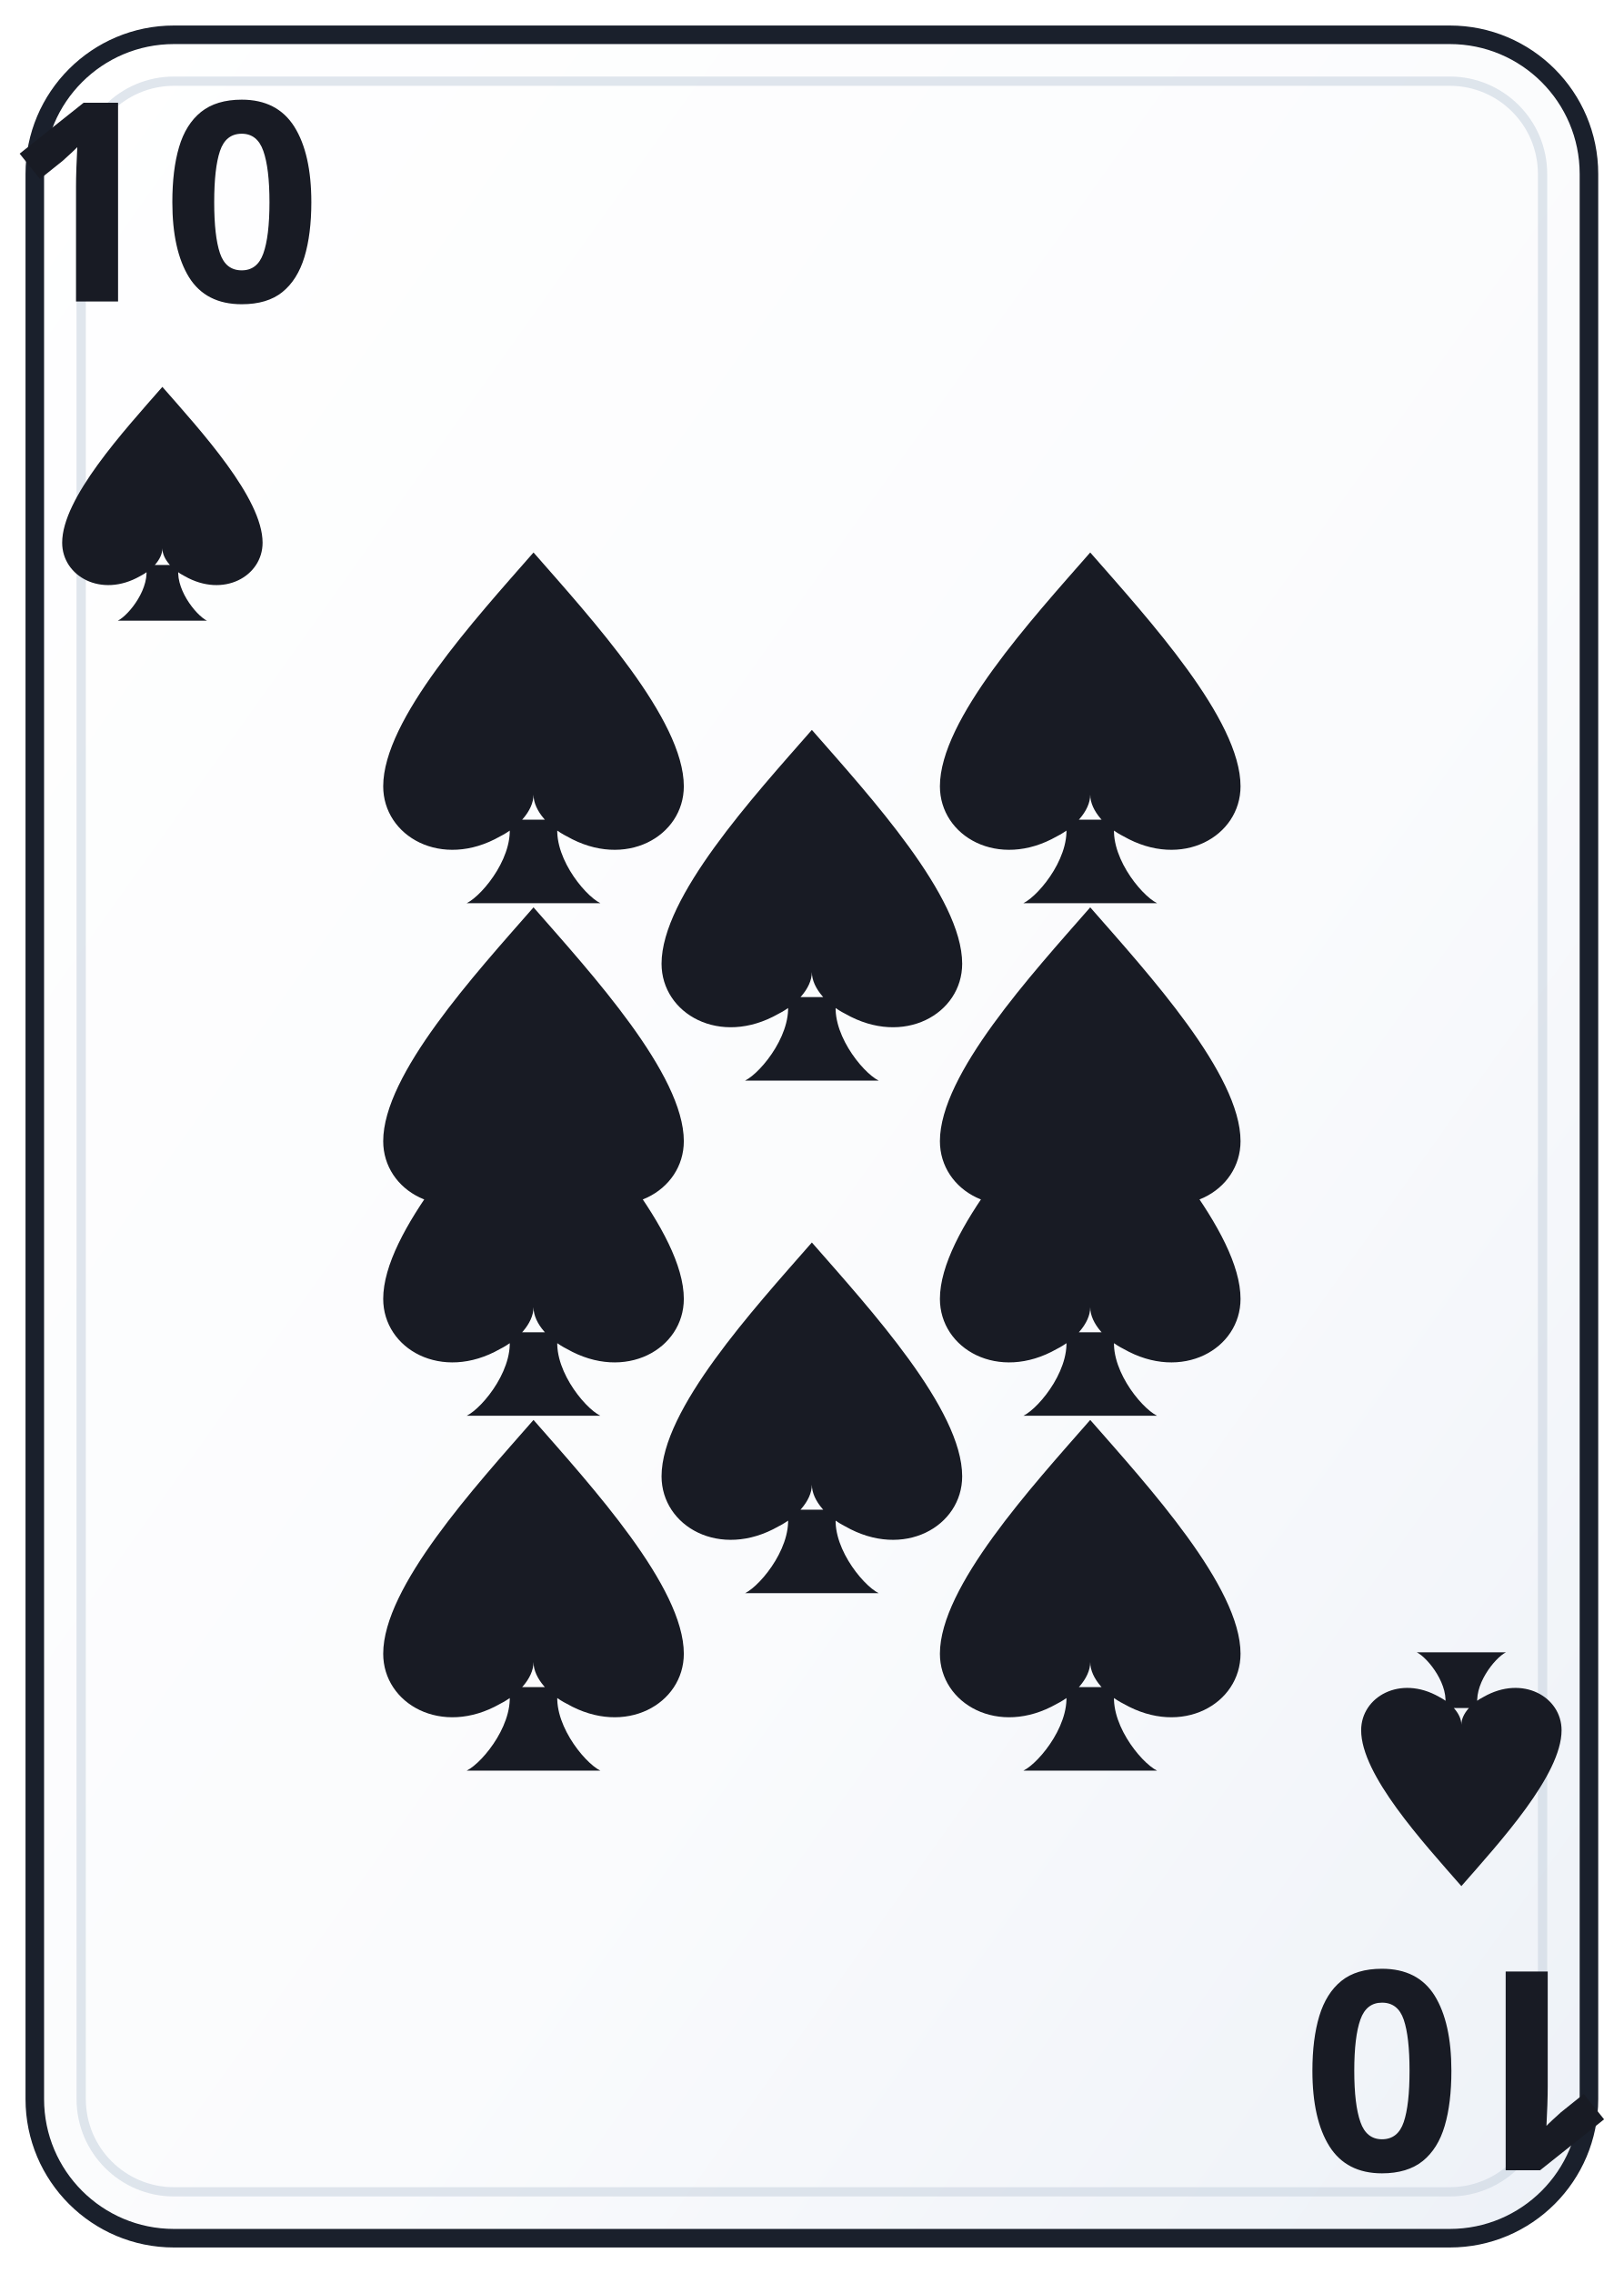
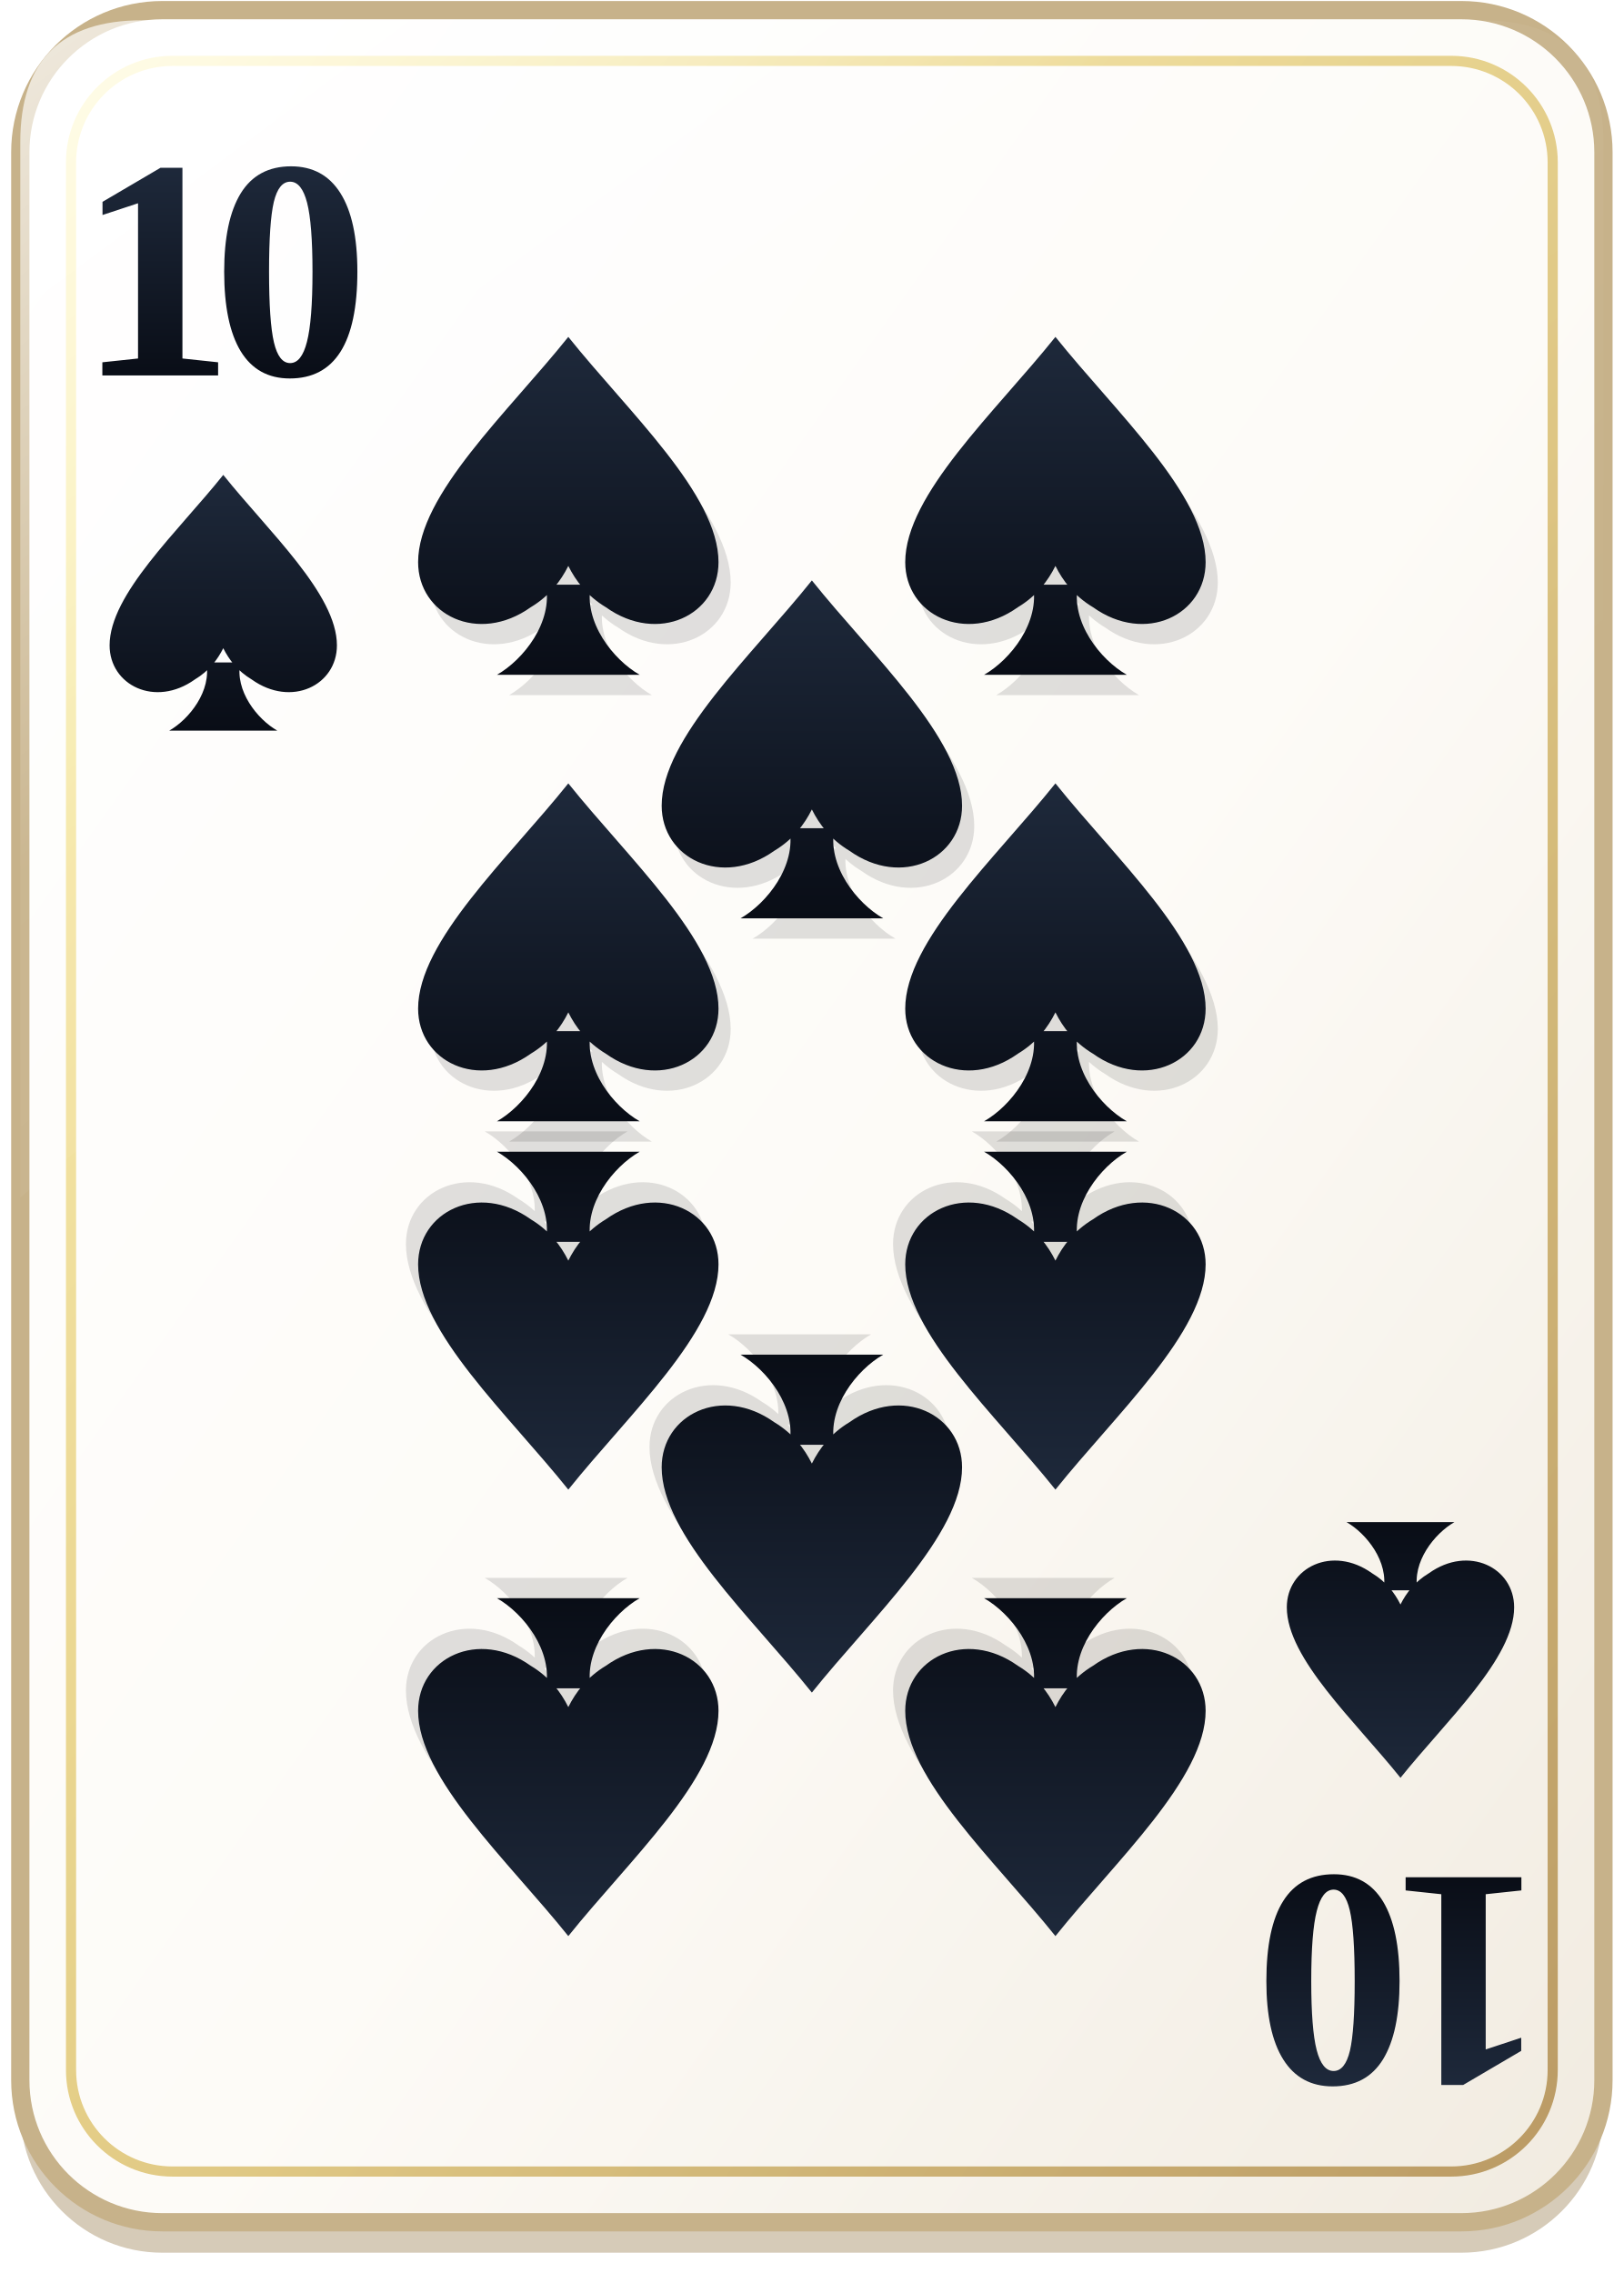
- <svg xmlns="http://www.w3.org/2000/svg" viewBox="0 0 140 196" width="140" height="196">
+ <svg xmlns="http://www.w3.org/2000/svg" viewBox="0 0 160 224" width="160" height="224">
  <defs>
-     <linearGradient id="cardBg" x1="0%" y1="0%" x2="100%" y2="100%">
+     <linearGradient id="cardFace" x1="0%" y1="0%" x2="100%" y2="100%">
      <stop offset="0%" stop-color="#ffffff" />
-       <stop offset="60%" stop-color="#fafbfd" />
-       <stop offset="100%" stop-color="#edf1f7" />
+       <stop offset="55%" stop-color="#fdfbf7" />
+       <stop offset="100%" stop-color="#f1ebe0" />
    </linearGradient>
+     <linearGradient id="gloss" x1="0%" y1="0%" x2="80%" y2="80%">
+       <stop offset="0%" stop-color="#ffffff" stop-opacity="0.72" />
+       <stop offset="45%" stop-color="#ffffff" stop-opacity="0.06" />
+       <stop offset="100%" stop-color="#ffffff" stop-opacity="0" />
+     </linearGradient>
+     <linearGradient id="goldGrad" x1="0%" y1="0%" x2="100%" y2="100%">
+       <stop offset="0%" stop-color="#fef08a" />
+       <stop offset="48%" stop-color="#d4af37" />
+       <stop offset="100%" stop-color="#92600a" />
+     </linearGradient>
+     <linearGradient id="suitGrad" x1="0%" y1="0%" x2="0%" y2="100%">
+       <stop offset="0%" stop-color="#1e293b" />
+       <stop offset="100%" stop-color="#090d16" />
+     </linearGradient>
+     <radialGradient id="aceHalo" cx="50%" cy="50%" r="50%">
+       <stop offset="0%" stop-color="#e2e8f0" stop-opacity="0.85" />
+       <stop offset="100%" stop-color="#ffffff" stop-opacity="0" />
+     </radialGradient>
  </defs>
-   <rect x="3" y="3" width="134" height="190" rx="12" fill="url(#cardBg)" stroke="#1a202c" stroke-width="1.6" />
-   <rect x="7" y="7" width="126" height="182" rx="8" fill="none" stroke="#cbd5e1" stroke-width="0.8" opacity="0.6" />
-   <g transform="translate(14, 26)">
-     <text x="0" y="0" font-family="'Cinzel', 'Segoe UI', 'Helvetica Neue', serif" font-size="24" font-weight="800" text-anchor="middle" fill="#181b24">10</text>
-     <path d="M 0 -18 C -7 -10, -18 2, -18 10 C -18 16, -11 20, -4 16 C -2 15, 0 13, 0 11 C 0 13, 2 15, 4 16 C 11 20, 18 16, 18 10 C 18 2, 7 -10, 0 -18 Z M -3 14 C -2 18, -6 23, -8 24 L 8 24 C 6 23, 2 18, 3 14 Z" fill="#181b24" transform="translate(0, 16) scale(0.48)" />
+   <rect x="2" y="2" width="156" height="220" rx="14" fill="#d6cbb8" />
+   <rect x="2" y="1" width="156" height="218" rx="14" fill="url(#cardFace)" stroke="#c7b28a" stroke-width="1.8" />
+   <rect x="7" y="6" width="146" height="208" rx="10" fill="none" stroke="url(#goldGrad)" stroke-width="1" opacity="0.58" />
+   <path d="M 14 2 L 146 2 Q 158 2 158 14 L 158 76 Q 75 56 2 118 L 2 14 Q 2 2 14 2 Z" fill="url(#gloss)" />
+   <g transform="translate(22, 37)">
+     <text x="0" y="0" font-family="'Georgia', 'Times New Roman', 'Segoe UI', serif" font-size="31" font-weight="900" letter-spacing="-2.2" text-anchor="middle" fill="url(#suitGrad)">10</text>
+     <path d="M 0 -20 C -8 -10, -20 1, -20 10 C -20 17, -12 21, -5 16 C -2.5 14.5, -1 12.5, 0 10.5 C 1 12.5, 2.5 14.5, 5 16 C 12 21, 20 17, 20 10 C 20 1, 8 -10, 0 -20 Z M -3 13 C -2 18, -6 23, -9.5 25 L 9.5 25 C 6 23, 2 18, 3 13 Z" fill="url(#suitGrad)" transform="translate(0, 21) scale(0.56)" />
  </g>
-   <path d="M 0 -18 C -7 -10, -18 2, -18 10 C -18 16, -11 20, -4 16 C -2 15, 0 13, 0 11 C 0 13, 2 15, 4 16 C 11 20, 18 16, 18 10 C 18 2, 7 -10, 0 -18 Z M -3 14 C -2 18, -6 23, -8 24 L 8 24 C 6 23, 2 18, 3 14 Z" fill="#181b24" transform="translate(46, 60.6) scale(0.72)" />
-   <path d="M 0 -18 C -7 -10, -18 2, -18 10 C -18 16, -11 20, -4 16 C -2 15, 0 13, 0 11 C 0 13, 2 15, 4 16 C 11 20, 18 16, 18 10 C 18 2, 7 -10, 0 -18 Z M -3 14 C -2 18, -6 23, -8 24 L 8 24 C 6 23, 2 18, 3 14 Z" fill="#181b24" transform="translate(94, 60.6) scale(0.72)" />
-   <path d="M 0 -18 C -7 -10, -18 2, -18 10 C -18 16, -11 20, -4 16 C -2 15, 0 13, 0 11 C 0 13, 2 15, 4 16 C 11 20, 18 16, 18 10 C 18 2, 7 -10, 0 -18 Z M -3 14 C -2 18, -6 23, -8 24 L 8 24 C 6 23, 2 18, 3 14 Z" fill="#181b24" transform="translate(70, 75.9) scale(0.72)" />
-   <path d="M 0 -18 C -7 -10, -18 2, -18 10 C -18 16, -11 20, -4 16 C -2 15, 0 13, 0 11 C 0 13, 2 15, 4 16 C 11 20, 18 16, 18 10 C 18 2, 7 -10, 0 -18 Z M -3 14 C -2 18, -6 23, -8 24 L 8 24 C 6 23, 2 18, 3 14 Z" fill="#181b24" transform="translate(46, 91.2) scale(0.72)" />
-   <path d="M 0 -18 C -7 -10, -18 2, -18 10 C -18 16, -11 20, -4 16 C -2 15, 0 13, 0 11 C 0 13, 2 15, 4 16 C 11 20, 18 16, 18 10 C 18 2, 7 -10, 0 -18 Z M -3 14 C -2 18, -6 23, -8 24 L 8 24 C 6 23, 2 18, 3 14 Z" fill="#181b24" transform="translate(94, 91.2) scale(0.72)" />
-   <path d="M 0 -18 C -7 -10, -18 2, -18 10 C -18 16, -11 20, -4 16 C -2 15, 0 13, 0 11 C 0 13, 2 15, 4 16 C 11 20, 18 16, 18 10 C 18 2, 7 -10, 0 -18 Z M -3 14 C -2 18, -6 23, -8 24 L 8 24 C 6 23, 2 18, 3 14 Z" fill="#181b24" transform="translate(46, 104.8) scale(0.72)" />
-   <path d="M 0 -18 C -7 -10, -18 2, -18 10 C -18 16, -11 20, -4 16 C -2 15, 0 13, 0 11 C 0 13, 2 15, 4 16 C 11 20, 18 16, 18 10 C 18 2, 7 -10, 0 -18 Z M -3 14 C -2 18, -6 23, -8 24 L 8 24 C 6 23, 2 18, 3 14 Z" fill="#181b24" transform="translate(94, 104.8) scale(0.72)" />
-   <path d="M 0 -18 C -7 -10, -18 2, -18 10 C -18 16, -11 20, -4 16 C -2 15, 0 13, 0 11 C 0 13, 2 15, 4 16 C 11 20, 18 16, 18 10 C 18 2, 7 -10, 0 -18 Z M -3 14 C -2 18, -6 23, -8 24 L 8 24 C 6 23, 2 18, 3 14 Z" fill="#181b24" transform="translate(70, 120.1) scale(0.72)" />
-   <path d="M 0 -18 C -7 -10, -18 2, -18 10 C -18 16, -11 20, -4 16 C -2 15, 0 13, 0 11 C 0 13, 2 15, 4 16 C 11 20, 18 16, 18 10 C 18 2, 7 -10, 0 -18 Z M -3 14 C -2 18, -6 23, -8 24 L 8 24 C 6 23, 2 18, 3 14 Z" fill="#181b24" transform="translate(46, 135.4) scale(0.72)" />
-   <path d="M 0 -18 C -7 -10, -18 2, -18 10 C -18 16, -11 20, -4 16 C -2 15, 0 13, 0 11 C 0 13, 2 15, 4 16 C 11 20, 18 16, 18 10 C 18 2, 7 -10, 0 -18 Z M -3 14 C -2 18, -6 23, -8 24 L 8 24 C 6 23, 2 18, 3 14 Z" fill="#181b24" transform="translate(94, 135.4) scale(0.72)" />
-   <g transform="translate(126, 170) rotate(180)">
-     <text x="0" y="0" font-family="'Cinzel', 'Segoe UI', 'Helvetica Neue', serif" font-size="24" font-weight="800" text-anchor="middle" fill="#181b24">10</text>
-     <path d="M 0 -18 C -7 -10, -18 2, -18 10 C -18 16, -11 20, -4 16 C -2 15, 0 13, 0 11 C 0 13, 2 15, 4 16 C 11 20, 18 16, 18 10 C 18 2, 7 -10, 0 -18 Z M -3 14 C -2 18, -6 23, -8 24 L 8 24 C 6 23, 2 18, 3 14 Z" fill="#181b24" transform="translate(0, 16) scale(0.48)" />
+   <g transform="translate(56, 48)">
+     <path d="M 0 -20 C -8 -10, -20 1, -20 10 C -20 17, -12 21, -5 16 C -2.5 14.5, -1 12.5, 0 10.5 C 1 12.5, 2.5 14.5, 5 16 C 12 21, 20 17, 20 10 C 20 1, 8 -10, 0 -20 Z M -3 13 C -2 18, -6 23, -9.5 25 L 9.5 25 C 6 23, 2 18, 3 13 Z" fill="rgba(0,0,0,0.12)" transform="translate(1.2, 2) scale(0.74)" />
+     <path d="M 0 -20 C -8 -10, -20 1, -20 10 C -20 17, -12 21, -5 16 C -2.5 14.5, -1 12.5, 0 10.5 C 1 12.5, 2.5 14.5, 5 16 C 12 21, 20 17, 20 10 C 20 1, 8 -10, 0 -20 Z M -3 13 C -2 18, -6 23, -9.5 25 L 9.5 25 C 6 23, 2 18, 3 13 Z" fill="url(#suitGrad)" transform="scale(0.74)" />
+   </g>
+   <g transform="translate(104, 48)">
+     <path d="M 0 -20 C -8 -10, -20 1, -20 10 C -20 17, -12 21, -5 16 C -2.5 14.5, -1 12.5, 0 10.5 C 1 12.5, 2.5 14.5, 5 16 C 12 21, 20 17, 20 10 C 20 1, 8 -10, 0 -20 Z M -3 13 C -2 18, -6 23, -9.5 25 L 9.5 25 C 6 23, 2 18, 3 13 Z" fill="rgba(0,0,0,0.12)" transform="translate(1.2, 2) scale(0.74)" />
+     <path d="M 0 -20 C -8 -10, -20 1, -20 10 C -20 17, -12 21, -5 16 C -2.5 14.5, -1 12.5, 0 10.5 C 1 12.5, 2.5 14.5, 5 16 C 12 21, 20 17, 20 10 C 20 1, 8 -10, 0 -20 Z M -3 13 C -2 18, -6 23, -9.5 25 L 9.5 25 C 6 23, 2 18, 3 13 Z" fill="url(#suitGrad)" transform="scale(0.74)" />
+   </g>
+   <g transform="translate(80, 72)">
+     <path d="M 0 -20 C -8 -10, -20 1, -20 10 C -20 17, -12 21, -5 16 C -2.5 14.5, -1 12.5, 0 10.5 C 1 12.5, 2.5 14.5, 5 16 C 12 21, 20 17, 20 10 C 20 1, 8 -10, 0 -20 Z M -3 13 C -2 18, -6 23, -9.5 25 L 9.5 25 C 6 23, 2 18, 3 13 Z" fill="rgba(0,0,0,0.12)" transform="translate(1.2, 2) scale(0.74)" />
+     <path d="M 0 -20 C -8 -10, -20 1, -20 10 C -20 17, -12 21, -5 16 C -2.5 14.5, -1 12.5, 0 10.5 C 1 12.5, 2.5 14.5, 5 16 C 12 21, 20 17, 20 10 C 20 1, 8 -10, 0 -20 Z M -3 13 C -2 18, -6 23, -9.5 25 L 9.5 25 C 6 23, 2 18, 3 13 Z" fill="url(#suitGrad)" transform="scale(0.74)" />
+   </g>
+   <g transform="translate(56, 92)">
+     <path d="M 0 -20 C -8 -10, -20 1, -20 10 C -20 17, -12 21, -5 16 C -2.5 14.5, -1 12.5, 0 10.5 C 1 12.5, 2.5 14.5, 5 16 C 12 21, 20 17, 20 10 C 20 1, 8 -10, 0 -20 Z M -3 13 C -2 18, -6 23, -9.5 25 L 9.5 25 C 6 23, 2 18, 3 13 Z" fill="rgba(0,0,0,0.12)" transform="translate(1.2, 2) scale(0.74)" />
+     <path d="M 0 -20 C -8 -10, -20 1, -20 10 C -20 17, -12 21, -5 16 C -2.5 14.5, -1 12.5, 0 10.5 C 1 12.5, 2.5 14.5, 5 16 C 12 21, 20 17, 20 10 C 20 1, 8 -10, 0 -20 Z M -3 13 C -2 18, -6 23, -9.5 25 L 9.5 25 C 6 23, 2 18, 3 13 Z" fill="url(#suitGrad)" transform="scale(0.74)" />
+   </g>
+   <g transform="translate(104, 92)">
+     <path d="M 0 -20 C -8 -10, -20 1, -20 10 C -20 17, -12 21, -5 16 C -2.5 14.5, -1 12.5, 0 10.5 C 1 12.5, 2.5 14.5, 5 16 C 12 21, 20 17, 20 10 C 20 1, 8 -10, 0 -20 Z M -3 13 C -2 18, -6 23, -9.5 25 L 9.5 25 C 6 23, 2 18, 3 13 Z" fill="rgba(0,0,0,0.12)" transform="translate(1.2, 2) scale(0.74)" />
+     <path d="M 0 -20 C -8 -10, -20 1, -20 10 C -20 17, -12 21, -5 16 C -2.5 14.5, -1 12.5, 0 10.5 C 1 12.5, 2.5 14.5, 5 16 C 12 21, 20 17, 20 10 C 20 1, 8 -10, 0 -20 Z M -3 13 C -2 18, -6 23, -9.5 25 L 9.5 25 C 6 23, 2 18, 3 13 Z" fill="url(#suitGrad)" transform="scale(0.74)" />
+   </g>
+   <g transform="translate(56, 132) rotate(180)">
+     <path d="M 0 -20 C -8 -10, -20 1, -20 10 C -20 17, -12 21, -5 16 C -2.5 14.5, -1 12.5, 0 10.5 C 1 12.5, 2.5 14.5, 5 16 C 12 21, 20 17, 20 10 C 20 1, 8 -10, 0 -20 Z M -3 13 C -2 18, -6 23, -9.5 25 L 9.5 25 C 6 23, 2 18, 3 13 Z" fill="rgba(0,0,0,0.12)" transform="translate(1.2, 2) scale(0.74)" />
+     <path d="M 0 -20 C -8 -10, -20 1, -20 10 C -20 17, -12 21, -5 16 C -2.5 14.5, -1 12.5, 0 10.5 C 1 12.5, 2.5 14.5, 5 16 C 12 21, 20 17, 20 10 C 20 1, 8 -10, 0 -20 Z M -3 13 C -2 18, -6 23, -9.5 25 L 9.5 25 C 6 23, 2 18, 3 13 Z" fill="url(#suitGrad)" transform="scale(0.74)" />
+   </g>
+   <g transform="translate(104, 132) rotate(180)">
+     <path d="M 0 -20 C -8 -10, -20 1, -20 10 C -20 17, -12 21, -5 16 C -2.5 14.5, -1 12.5, 0 10.5 C 1 12.5, 2.5 14.5, 5 16 C 12 21, 20 17, 20 10 C 20 1, 8 -10, 0 -20 Z M -3 13 C -2 18, -6 23, -9.5 25 L 9.5 25 C 6 23, 2 18, 3 13 Z" fill="rgba(0,0,0,0.12)" transform="translate(1.2, 2) scale(0.74)" />
+     <path d="M 0 -20 C -8 -10, -20 1, -20 10 C -20 17, -12 21, -5 16 C -2.5 14.5, -1 12.5, 0 10.5 C 1 12.5, 2.5 14.5, 5 16 C 12 21, 20 17, 20 10 C 20 1, 8 -10, 0 -20 Z M -3 13 C -2 18, -6 23, -9.5 25 L 9.5 25 C 6 23, 2 18, 3 13 Z" fill="url(#suitGrad)" transform="scale(0.74)" />
+   </g>
+   <g transform="translate(80, 152) rotate(180)">
+     <path d="M 0 -20 C -8 -10, -20 1, -20 10 C -20 17, -12 21, -5 16 C -2.5 14.5, -1 12.5, 0 10.5 C 1 12.5, 2.5 14.5, 5 16 C 12 21, 20 17, 20 10 C 20 1, 8 -10, 0 -20 Z M -3 13 C -2 18, -6 23, -9.5 25 L 9.5 25 C 6 23, 2 18, 3 13 Z" fill="rgba(0,0,0,0.12)" transform="translate(1.2, 2) scale(0.74)" />
+     <path d="M 0 -20 C -8 -10, -20 1, -20 10 C -20 17, -12 21, -5 16 C -2.5 14.5, -1 12.5, 0 10.5 C 1 12.5, 2.5 14.5, 5 16 C 12 21, 20 17, 20 10 C 20 1, 8 -10, 0 -20 Z M -3 13 C -2 18, -6 23, -9.5 25 L 9.5 25 C 6 23, 2 18, 3 13 Z" fill="url(#suitGrad)" transform="scale(0.74)" />
+   </g>
+   <g transform="translate(56, 176) rotate(180)">
+     <path d="M 0 -20 C -8 -10, -20 1, -20 10 C -20 17, -12 21, -5 16 C -2.5 14.5, -1 12.5, 0 10.5 C 1 12.5, 2.5 14.5, 5 16 C 12 21, 20 17, 20 10 C 20 1, 8 -10, 0 -20 Z M -3 13 C -2 18, -6 23, -9.5 25 L 9.5 25 C 6 23, 2 18, 3 13 Z" fill="rgba(0,0,0,0.12)" transform="translate(1.2, 2) scale(0.74)" />
+     <path d="M 0 -20 C -8 -10, -20 1, -20 10 C -20 17, -12 21, -5 16 C -2.5 14.5, -1 12.5, 0 10.5 C 1 12.5, 2.5 14.5, 5 16 C 12 21, 20 17, 20 10 C 20 1, 8 -10, 0 -20 Z M -3 13 C -2 18, -6 23, -9.5 25 L 9.5 25 C 6 23, 2 18, 3 13 Z" fill="url(#suitGrad)" transform="scale(0.74)" />
+   </g>
+   <g transform="translate(104, 176) rotate(180)">
+     <path d="M 0 -20 C -8 -10, -20 1, -20 10 C -20 17, -12 21, -5 16 C -2.5 14.5, -1 12.5, 0 10.5 C 1 12.5, 2.5 14.5, 5 16 C 12 21, 20 17, 20 10 C 20 1, 8 -10, 0 -20 Z M -3 13 C -2 18, -6 23, -9.5 25 L 9.5 25 C 6 23, 2 18, 3 13 Z" fill="rgba(0,0,0,0.12)" transform="translate(1.2, 2) scale(0.74)" />
+     <path d="M 0 -20 C -8 -10, -20 1, -20 10 C -20 17, -12 21, -5 16 C -2.5 14.5, -1 12.5, 0 10.5 C 1 12.5, 2.5 14.5, 5 16 C 12 21, 20 17, 20 10 C 20 1, 8 -10, 0 -20 Z M -3 13 C -2 18, -6 23, -9.5 25 L 9.5 25 C 6 23, 2 18, 3 13 Z" fill="url(#suitGrad)" transform="scale(0.74)" />
+   </g>
+   <g transform="translate(138, 185) rotate(180)">
+     <text x="0" y="0" font-family="'Georgia', 'Times New Roman', 'Segoe UI', serif" font-size="31" font-weight="900" letter-spacing="-2.2" text-anchor="middle" fill="url(#suitGrad)">10</text>
+     <path d="M 0 -20 C -8 -10, -20 1, -20 10 C -20 17, -12 21, -5 16 C -2.5 14.5, -1 12.5, 0 10.5 C 1 12.5, 2.5 14.5, 5 16 C 12 21, 20 17, 20 10 C 20 1, 8 -10, 0 -20 Z M -3 13 C -2 18, -6 23, -9.5 25 L 9.5 25 C 6 23, 2 18, 3 13 Z" fill="url(#suitGrad)" transform="translate(0, 21) scale(0.56)" />
  </g>
</svg>
